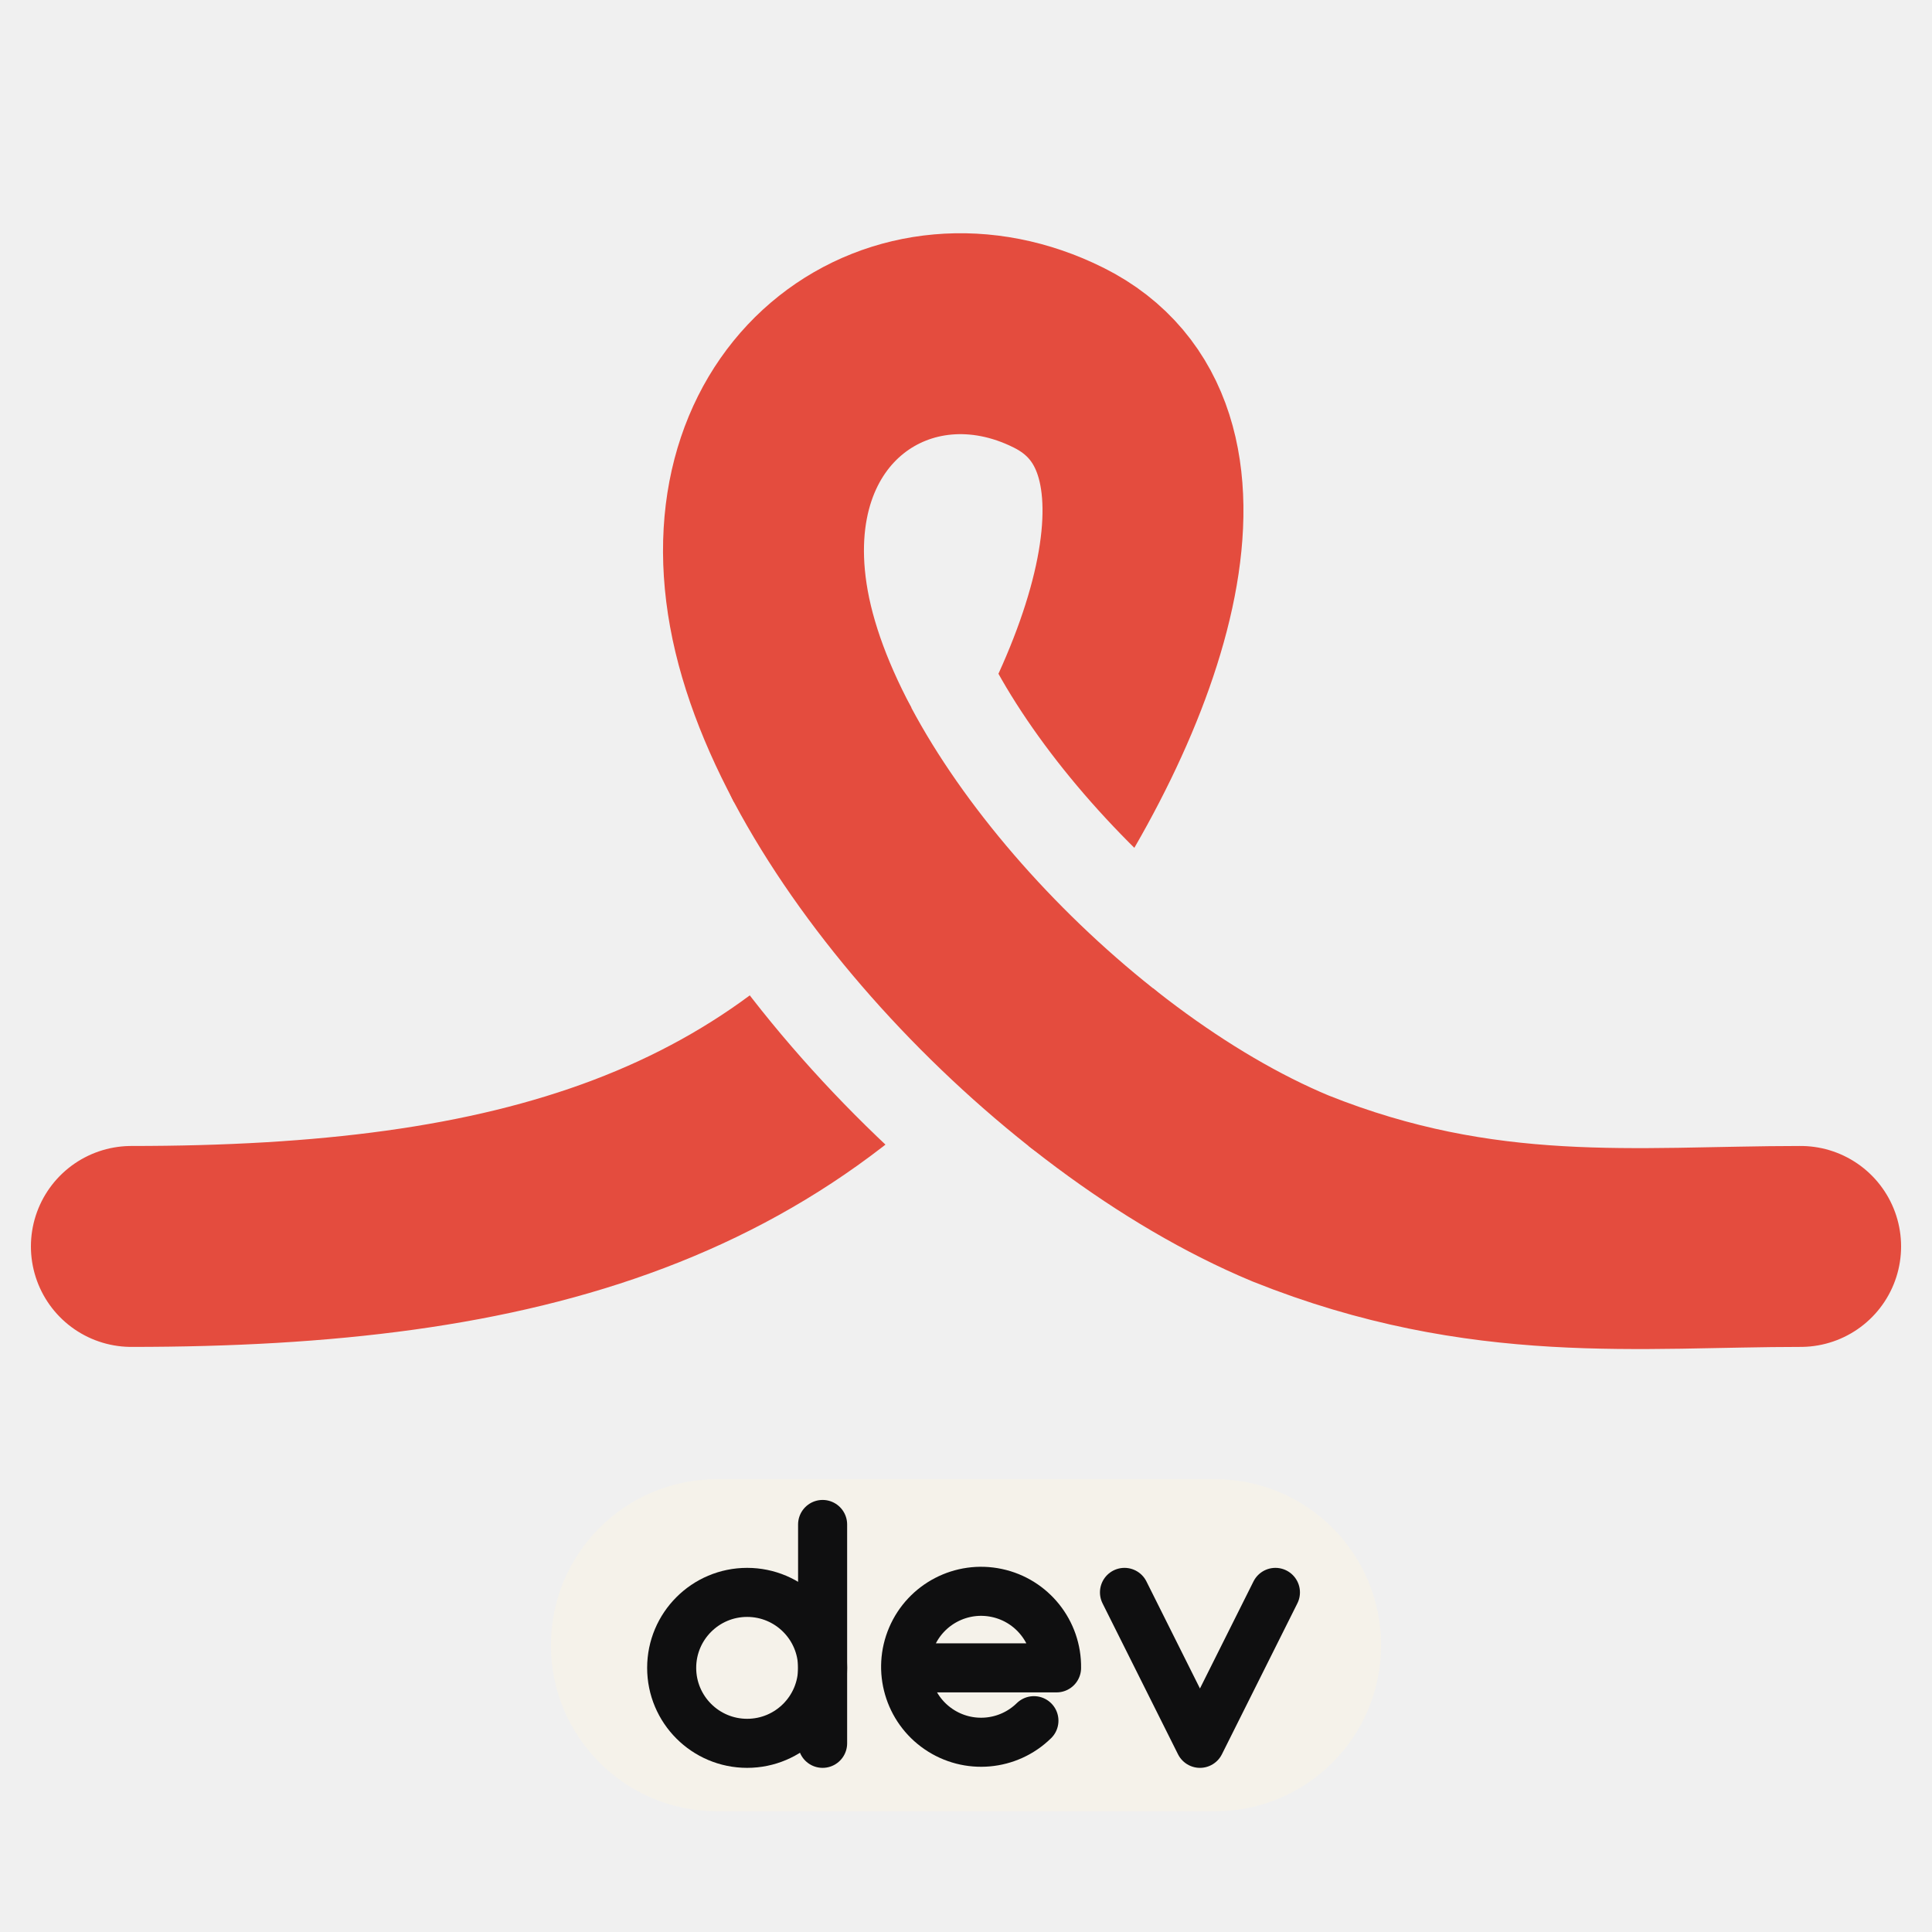
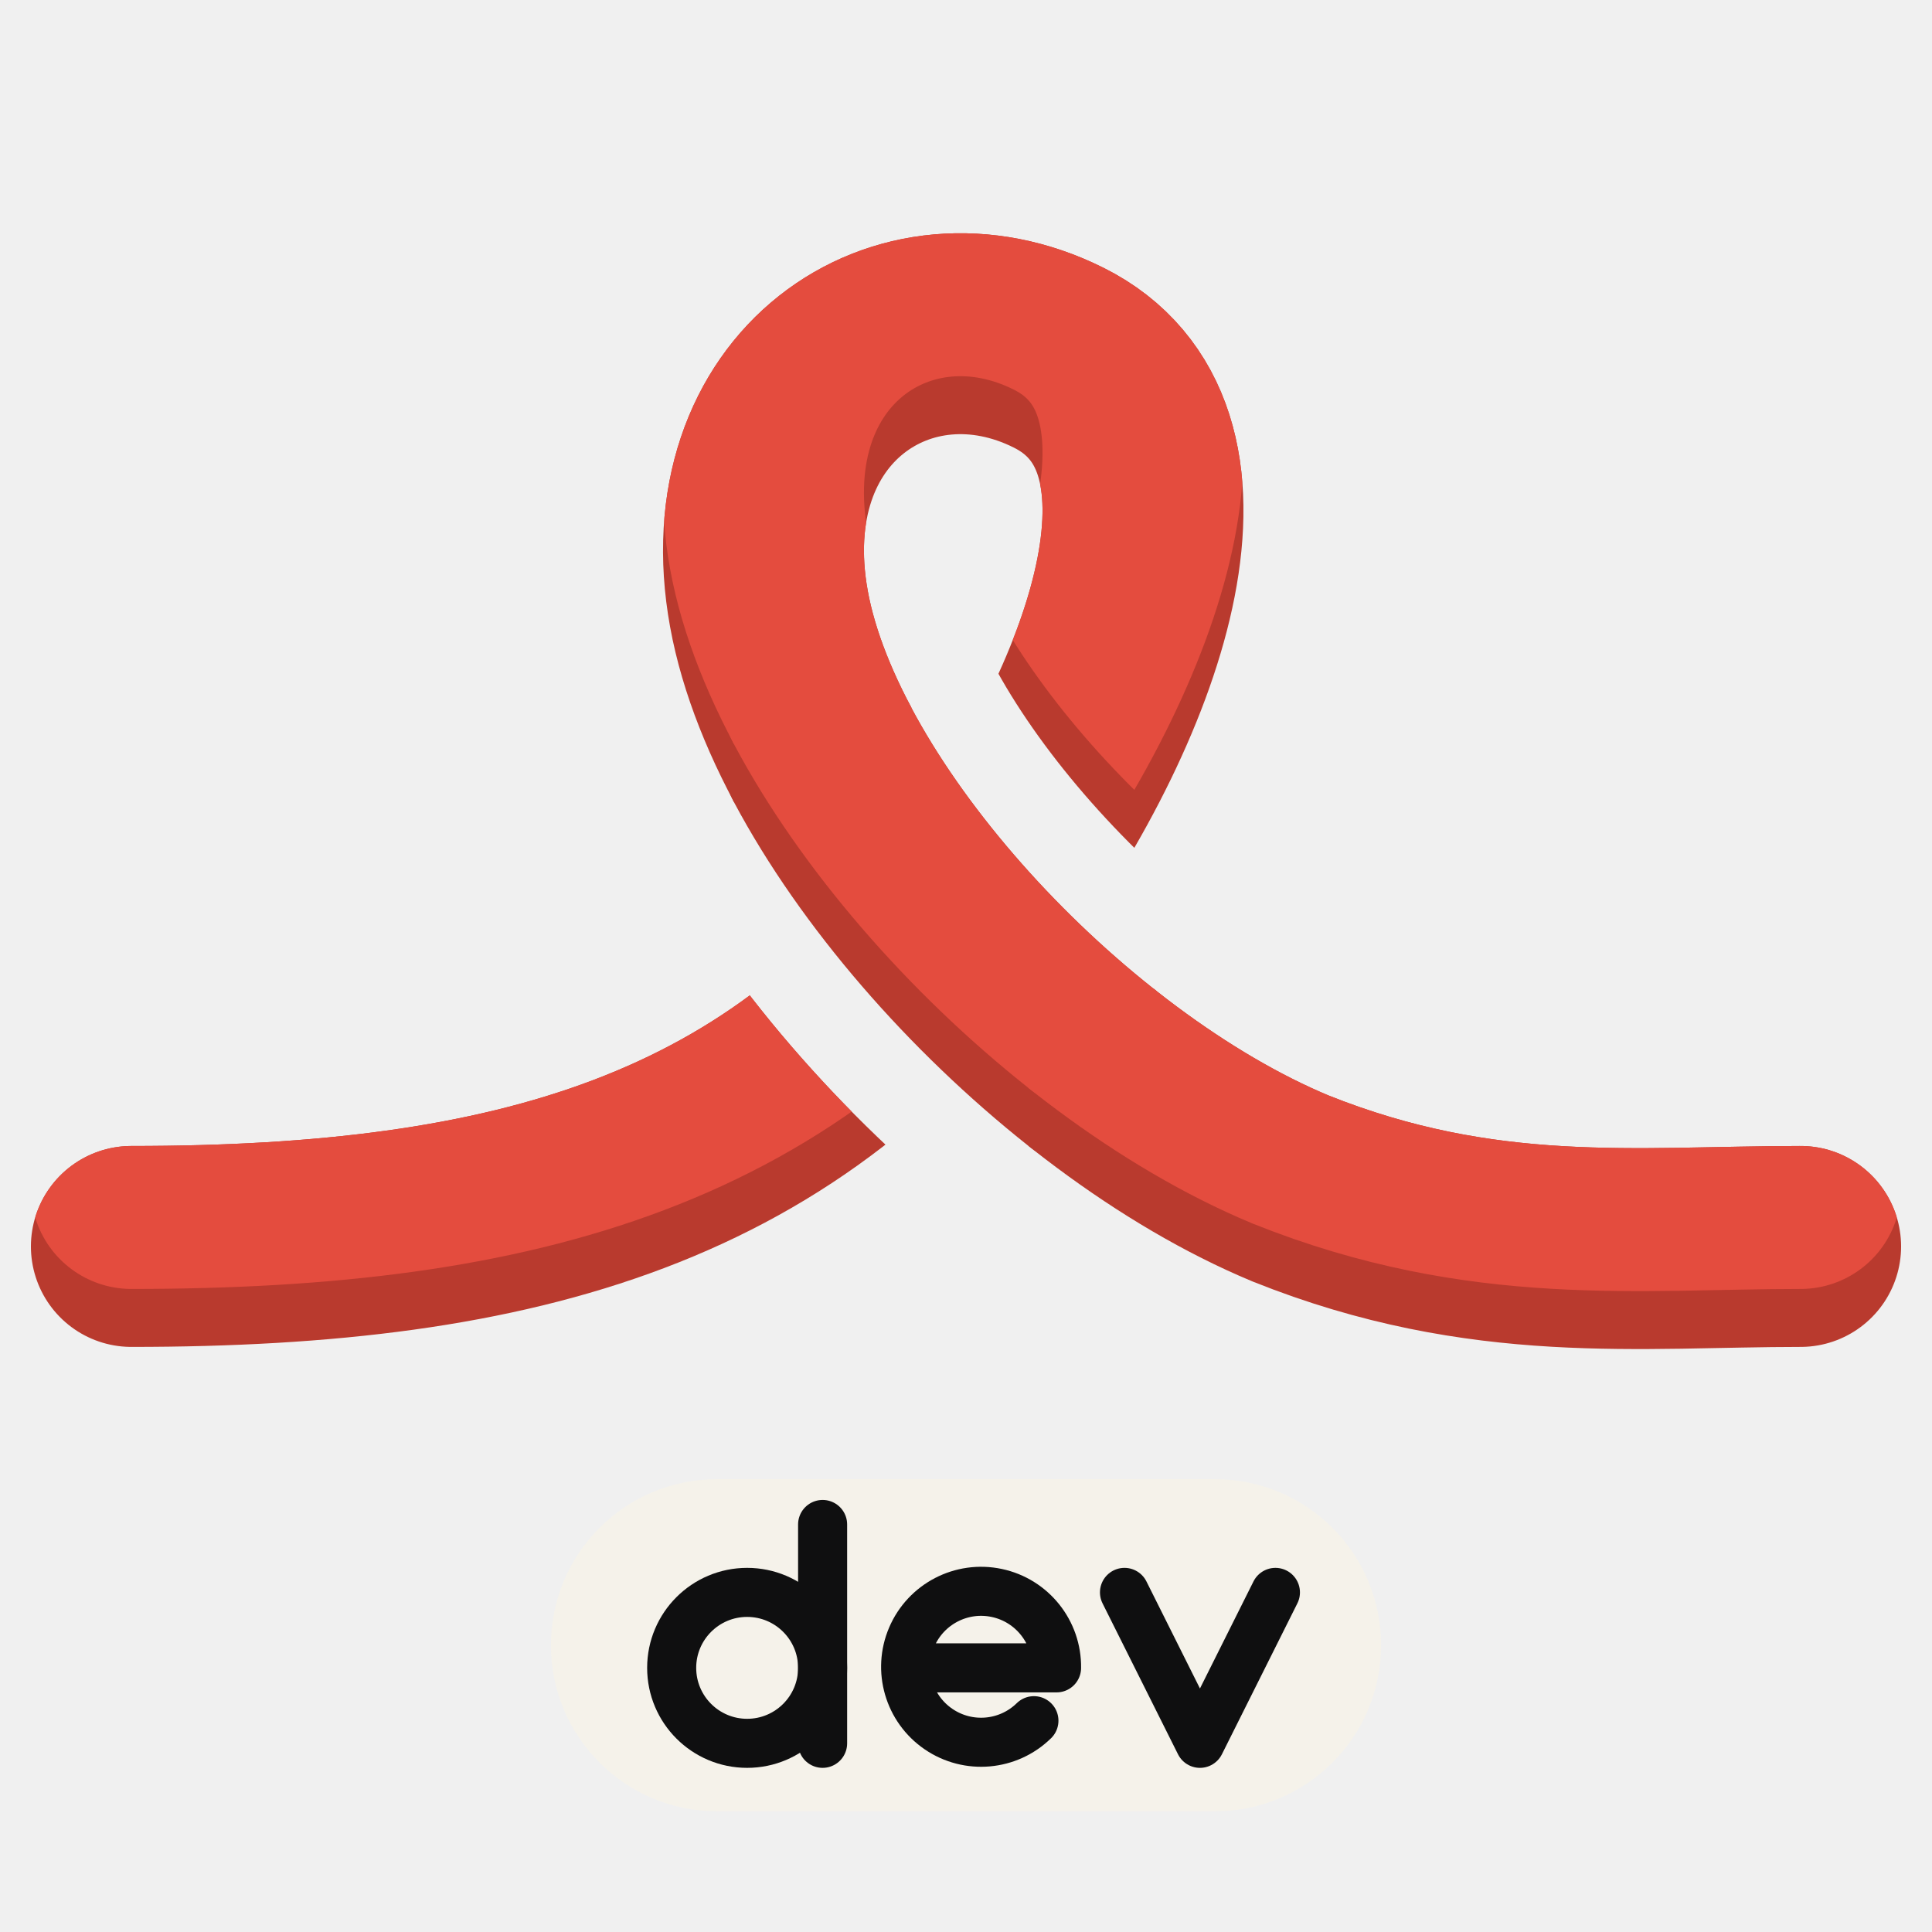
<svg xmlns="http://www.w3.org/2000/svg" viewBox="0 0 512 512">
  <defs>
    <mask id="cut" maskUnits="userSpaceOnUse" x="-100" y="-100" width="712" height="712">
      <rect x="-100" y="-100" width="712" height="712" fill="#fff" />
      <path d="M218.9 212.8C234.3 241.7 259.8 271 288.3 293.6" fill="none" stroke="#000" stroke-width="100" />
    </mask>
+     <mask id="shape" maskUnits="userSpaceOnUse" x="-100" y="-100" width="712" height="712">
+       <path d="M40 340C140 340 210 320 260 250C300 195 320 130 280 110C240 90 195 120 205 175C215 230 280 300 340 325C390 345 430 340 472 340" fill="none" stroke="#fff" stroke-width="52" stroke-linecap="round" mask="url(#cut)" />
+       <path d="M218.9 212.8C234.3 241.7 259.8 271 288.3 293.6" fill="none" stroke="#fff" stroke-width="52" stroke-linecap="round" />
+     </mask>
  </defs>
  <g transform="translate(0 -46) scale(1.024) translate(-6 27.5)">
-     <path d="M40 340C140 340 210 320 260 250C300 195 320 130 280 110C240 90 195 120 205 175C215 230 280 300 340 325C390 345 430 340 472 340" fill="none" stroke="#E44C3E" stroke-width="52" stroke-linecap="round" mask="url(#cut)" />
-     <path d="M218.9 212.8C234.3 241.7 259.8 271 288.3 293.6" fill="none" stroke="#E44C3E" stroke-width="52" stroke-linecap="round" />
+     <path d="M40 340C140 340 210 320 260 250C300 195 320 130 280 110C240 90 195 120 205 175C215 230 280 300 340 325C390 345 430 340 472 340" fill="none" stroke="#B93A2E" stroke-width="52" stroke-linecap="round" mask="url(#cut)" />
+     <path d="M218.9 212.8C234.3 241.7 259.8 271 288.3 293.6" fill="none" stroke="#B93A2E" stroke-width="52" stroke-linecap="round" />
+     <g mask="url(#shape)">
+       <g transform="translate(0 -15)">
+         <path d="M40 340C140 340 210 320 260 250C300 195 320 130 280 110C240 90 195 120 205 175C215 230 280 300 340 325C390 345 430 340 472 340" fill="none" stroke="#E44C3E" stroke-width="52" stroke-linecap="round" mask="url(#cut)" />
+         <path d="M218.9 212.8C234.3 241.7 259.8 271 288.3 293.6" fill="none" stroke="#E44C3E" stroke-width="52" stroke-linecap="round" />
+       </g>
+     </g>
  </g>
  <rect x="146" y="392" width="220" height="88" rx="44" fill="#F5F2EA" />
  <g fill="none" stroke="#0F0F10" stroke-width="13" stroke-linecap="round" stroke-linejoin="round">
    <circle cx="198" cy="442" r="20" />
    <path d="M218 404V462" />
    <path d="M240 442H280A20 20 0 1 0 274 456" />
    <path d="M298 422L318 462L338 422" />
  </g>
</svg>
